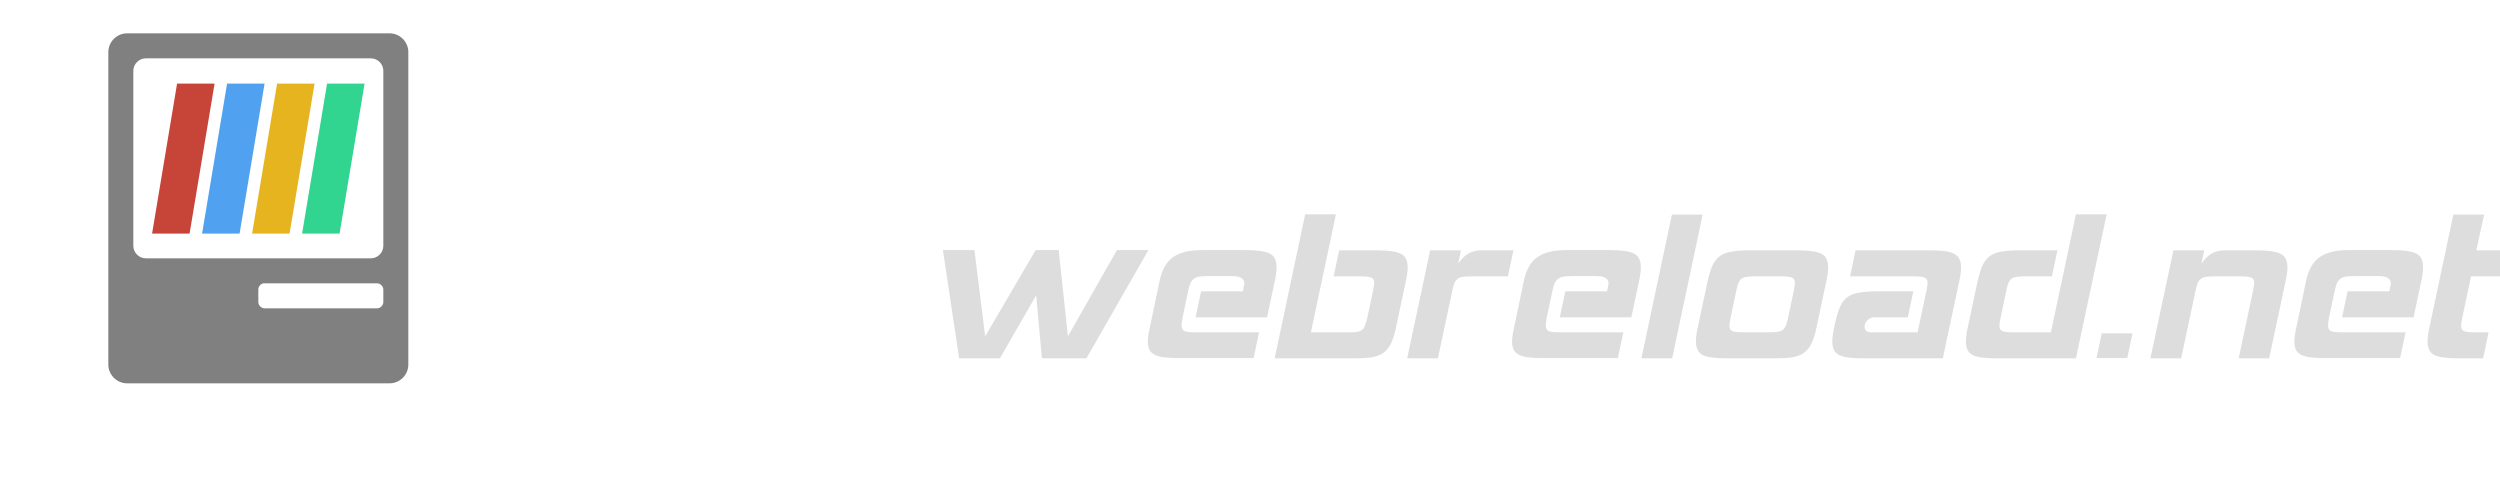
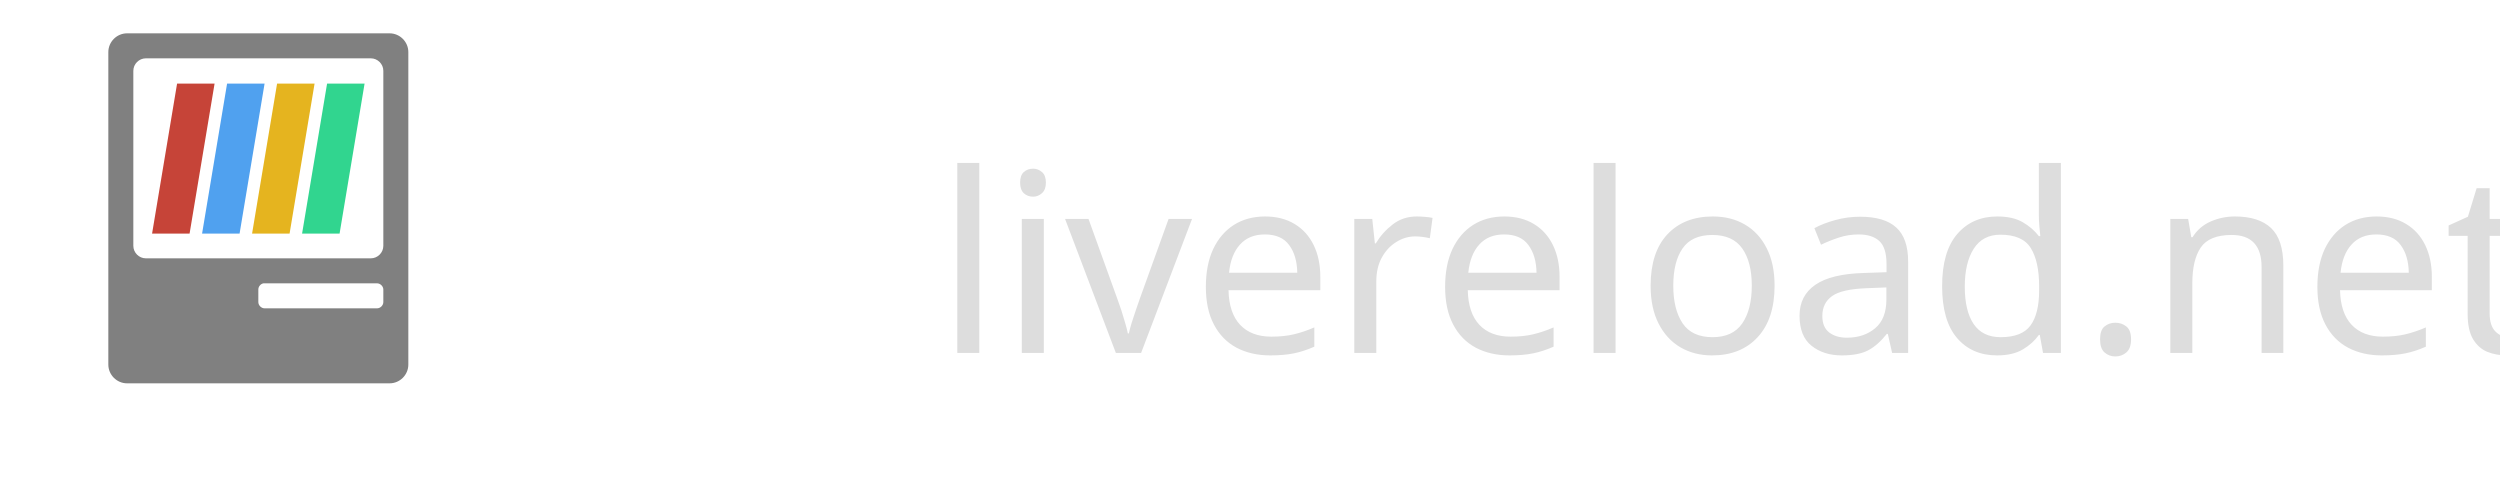
- <svg xmlns="http://www.w3.org/2000/svg" version="1.1" viewBox="0 0 300 60" width="300" height="60">
+ <svg xmlns="http://www.w3.org/2000/svg" version="1.1" viewBox="0 0 300 60">
  <g transform="matrix(.75 0 0 .75 7 -740.27)">
    <path style="color:#000000;block-progression:tb;text-decoration-line:none;text-transform:none;text-indent:0" d="m11 992.36c-1.645 0-3 1.355-3 3v50c0 1.645 1.355 3 3 3h42c1.645 0 3-1.355 3-3v-50c0-1.645-1.355-3-3-3zm3 4h36c1.091 0 2 0.909 2 2v28c0 1.091-0.909 2-2 2h-36c-1.091 0-2-0.909-2-2v-28c0-1.091 0.909-2 2-2zm18.812 36c0.062-0.01 0.125-0.01 0.188 0h18c0.524 0 1 0.476 1 1v2c-0 0.524-0.476 1-1 1h-18c-0.524-0-1-0.476-1-1v-2c-0.008-0.467 0.354-0.913 0.812-1z" fill="#808080" />
    <path style="color:#000000;block-progression:tb;text-decoration-line:none;text-transform:none;text-indent:0" d="m43 1000.4-4 24h6l4-24z" fill="#31d58f" />
    <path style="color:#000000;block-progression:tb;text-decoration-line:none;text-transform:none;text-indent:0" d="m35 1000.4-4 24h6l4-24z" fill="#e5b41f" />
    <path style="color:#000000;block-progression:tb;text-decoration-line:none;text-transform:none;text-indent:0" d="m27 1000.4-4 24h6l4-24z" fill="#50a1ef" />
    <path style="color:#000000;block-progression:tb;text-decoration-line:none;text-transform:none;text-indent:0" d="m19 1000.4-4 24h6l4-24z" fill="#c64438" />
  </g>
-   <g transform="translate(0 4.9991)" fill="#ddd">
-     <path d="m137.81 25.011-7.44 12.99h-5.34l-0.69-7.56-4.35 7.56h-4.89l-1.95-12.99h3.78l1.29 10.35 6.06-10.35h2.76l1.11 10.35 5.88-10.35h3.78z" />
-     <path d="m152.05 33.081h-8.58l0.66-3.12h5.01q0.18-0.84 0.18-0.93 0-0.9-1.44-0.9h-2.94q-0.6 0-1.02 0.06-0.39 0.06-0.66 0.27-0.24 0.18-0.42 0.54-0.15 0.36-0.27 0.96l-0.66 3.12q-0.12 0.6-0.12 0.96 0 0.51 0.33 0.69 0.36 0.15 1.41 0.15h7.56l-0.66 3.09h-8.97q-1.08 0-1.8-0.09t-1.14-0.33-0.6-0.6q-0.18-0.39-0.18-0.99 0-0.33 0.06-0.72 0.06-0.42 0.18-0.93l1.17-5.61q0.42-1.98 1.59-2.82 1.2-0.87 3.48-0.87h5.28q2.07 0 2.88 0.42t0.81 1.62q0 0.69-0.21 1.65l-0.93 4.38z" />
-     <path d="m167.51 34.341q-0.24 1.17-0.6 1.89-0.33 0.69-0.9 1.11-0.54 0.39-1.41 0.54-0.84 0.12-2.13 0.12h-9.51l3.66-17.28h3.69l-3 14.16h4.41q0.63 0 1.02-0.03 0.42-0.06 0.66-0.24 0.27-0.18 0.39-0.54 0.15-0.36 0.3-0.99l0.66-3.12q0.15-0.75 0.15-0.99 0-0.51-0.36-0.66-0.33-0.15-1.38-0.15h-3.12l0.66-3.12h4.53q2.07 0 2.88 0.42 0.81 0.39 0.81 1.62 0 0.69-0.21 1.62l-1.2 5.64z" />
-     <path d="m180.95 28.161h-4.32q-0.69 0-1.11 0.06-0.39 0.06-0.63 0.27-0.24 0.18-0.39 0.54-0.12 0.36-0.24 0.93l-1.71 8.04h-3.69l2.76-12.96h3.69l-0.33 1.62q1.02-1.62 2.76-1.62h3.87l-0.66 3.12z" />
-     <path d="m195.76 33.081h-8.58l0.66-3.12h5.01q0.18-0.84 0.18-0.93 0-0.9-1.44-0.9h-2.94q-0.6 0-1.02 0.06-0.39 0.06-0.66 0.27-0.24 0.18-0.42 0.54-0.15 0.36-0.27 0.96l-0.66 3.12q-0.12 0.6-0.12 0.96 0 0.51 0.33 0.69 0.36 0.15 1.41 0.15h7.56l-0.66 3.09h-8.97q-1.08 0-1.8-0.09t-1.14-0.33-0.6-0.6q-0.18-0.39-0.18-0.99 0-0.33 0.06-0.72 0.06-0.42 0.18-0.93l1.17-5.61q0.42-1.98 1.59-2.82 1.2-0.87 3.48-0.87h5.28q2.07 0 2.88 0.42t0.81 1.62q0 0.69-0.21 1.65l-0.93 4.38z" />
-     <path d="m200.66 38.001h-3.69l3.66-17.25h3.69l-3.66 17.25z" />
-     <path d="m217.97 34.341q-0.24 1.17-0.6 1.89-0.33 0.69-0.9 1.11-0.54 0.39-1.41 0.54-0.87 0.12-2.16 0.12h-5.7q-2.07 0-2.88-0.39-0.81-0.42-0.81-1.65 0-0.69 0.21-1.62l1.2-5.64q0.27-1.17 0.6-1.89 0.36-0.72 0.9-1.11 0.57-0.39 1.41-0.51 0.87-0.15 2.13-0.15h5.7q1.11 0 1.83 0.12 0.72 0.09 1.14 0.33 0.42 0.21 0.57 0.63 0.18 0.39 0.18 0.96 0 0.69-0.21 1.62l-1.2 5.64zm-3.39-1.26 0.66-3.12q0.15-0.75 0.15-0.99 0-0.51-0.36-0.66-0.33-0.15-1.38-0.15h-2.94q-0.63 0-1.05 0.06-0.39 0.03-0.66 0.21-0.24 0.18-0.39 0.54t-0.27 0.99l-0.66 3.12q-0.15 0.75-0.15 0.99 0 0.51 0.33 0.66 0.36 0.15 1.41 0.15h2.94q0.69 0 1.08-0.06 0.42-0.06 0.66-0.24 0.24-0.21 0.36-0.54 0.15-0.36 0.27-0.96z" />
-     <path d="m233.14 38.001h-9.54q-1.05 0-1.77-0.09-0.69-0.09-1.14-0.3-0.42-0.24-0.63-0.63-0.18-0.39-0.18-1.02 0-0.69 0.21-1.62l0.15-0.72q0.27-1.17 0.6-1.89t0.9-1.11 1.41-0.51q0.87-0.15 2.16-0.15h4.29l-0.66 3.12h-3.99q-0.54 0-0.87 0.36-0.33 0.33-0.33 0.75 0 0.69 0.81 0.69h5.55l1.05-4.92q0.15-0.75 0.15-0.99 0-0.51-0.36-0.66-0.33-0.15-1.38-0.15h-7.56l0.66-3.12h8.94q1.05 0 1.74 0.09 0.72 0.09 1.14 0.33 0.45 0.21 0.63 0.6 0.21 0.39 0.21 1.02 0 0.69-0.21 1.62l-1.98 9.3z" />
-     <path d="m249.11 38.001h-9.48q-1.05 0-1.77-0.09-0.69-0.09-1.14-0.3-0.42-0.24-0.63-0.63-0.18-0.39-0.18-1.02 0-0.69 0.21-1.62l1.2-5.64q0.27-1.17 0.6-1.89 0.36-0.72 0.9-1.11 0.57-0.39 1.41-0.51 0.87-0.15 2.13-0.15h4.53l-0.66 3.12h-3.12q-0.63 0-1.05 0.06-0.39 0.03-0.66 0.21-0.24 0.18-0.39 0.54t-0.27 0.99l-0.66 3.12q-0.15 0.75-0.15 0.99 0 0.51 0.33 0.66 0.36 0.15 1.41 0.15h4.44l3-14.16h3.69l-3.69 17.28z" />
-     <path d="m255.27 37.971h-3.69l0.63-2.97h3.69l-0.63 2.97z" />
-     <path d="m272.3 38.001h-3.66l1.71-8.04q0.15-0.75 0.15-0.99 0-0.51-0.36-0.66-0.33-0.15-1.38-0.15h-2.94q-0.69 0-1.11 0.06-0.39 0.06-0.63 0.27-0.24 0.18-0.39 0.54-0.12 0.36-0.24 0.93l-1.71 8.04h-3.69l2.76-12.96h3.69l-0.33 1.62q1.02-1.62 2.76-1.62h3.87q2.07 0 2.88 0.42 0.81 0.39 0.81 1.62 0 0.69-0.21 1.62l-1.98 9.3z" />
-     <path d="m289.63 33.081h-8.58l0.66-3.12h5.01q0.18-0.84 0.18-0.93 0-0.9-1.44-0.9h-2.94q-0.6 0-1.02 0.06-0.39 0.06-0.66 0.27-0.24 0.18-0.42 0.54-0.15 0.36-0.27 0.96l-0.66 3.12q-0.12 0.6-0.12 0.96 0 0.51 0.33 0.69 0.36 0.15 1.41 0.15h7.56l-0.66 3.09h-8.97q-1.08 0-1.8-0.09t-1.14-0.33-0.6-0.6q-0.18-0.39-0.18-0.99 0-0.33 0.06-0.72 0.06-0.42 0.18-0.93l1.17-5.61q0.42-1.98 1.59-2.82 1.2-0.87 3.48-0.87h5.28q2.07 0 2.88 0.42t0.81 1.62q0 0.69-0.21 1.65l-0.93 4.38z" />
-     <path d="m297.97 38.001h-2.97q-2.07 0-2.88-0.39-0.81-0.42-0.81-1.65 0-0.69 0.21-1.62l2.88-13.59h3.69l-0.93 4.29h3.57l-0.69 3.12h-3.51l-1.05 4.92q-0.15 0.75-0.15 0.99 0 0.51 0.33 0.66 0.36 0.15 1.41 0.15h1.56l-0.66 3.12z" />
-   </g>
+   <text style="word-spacing:0px;letter-spacing:0px" xml:space="preserve" font-size="25px" line-height="125%" y="42.353" x="112.33" font-family="'Hemi Head 426'" fill="#dddddd">
+     <tspan font-size="30px" y="42.353" x="112.33" fill="#dddddd">livereload.net</tspan>
+   </text>
</svg>
